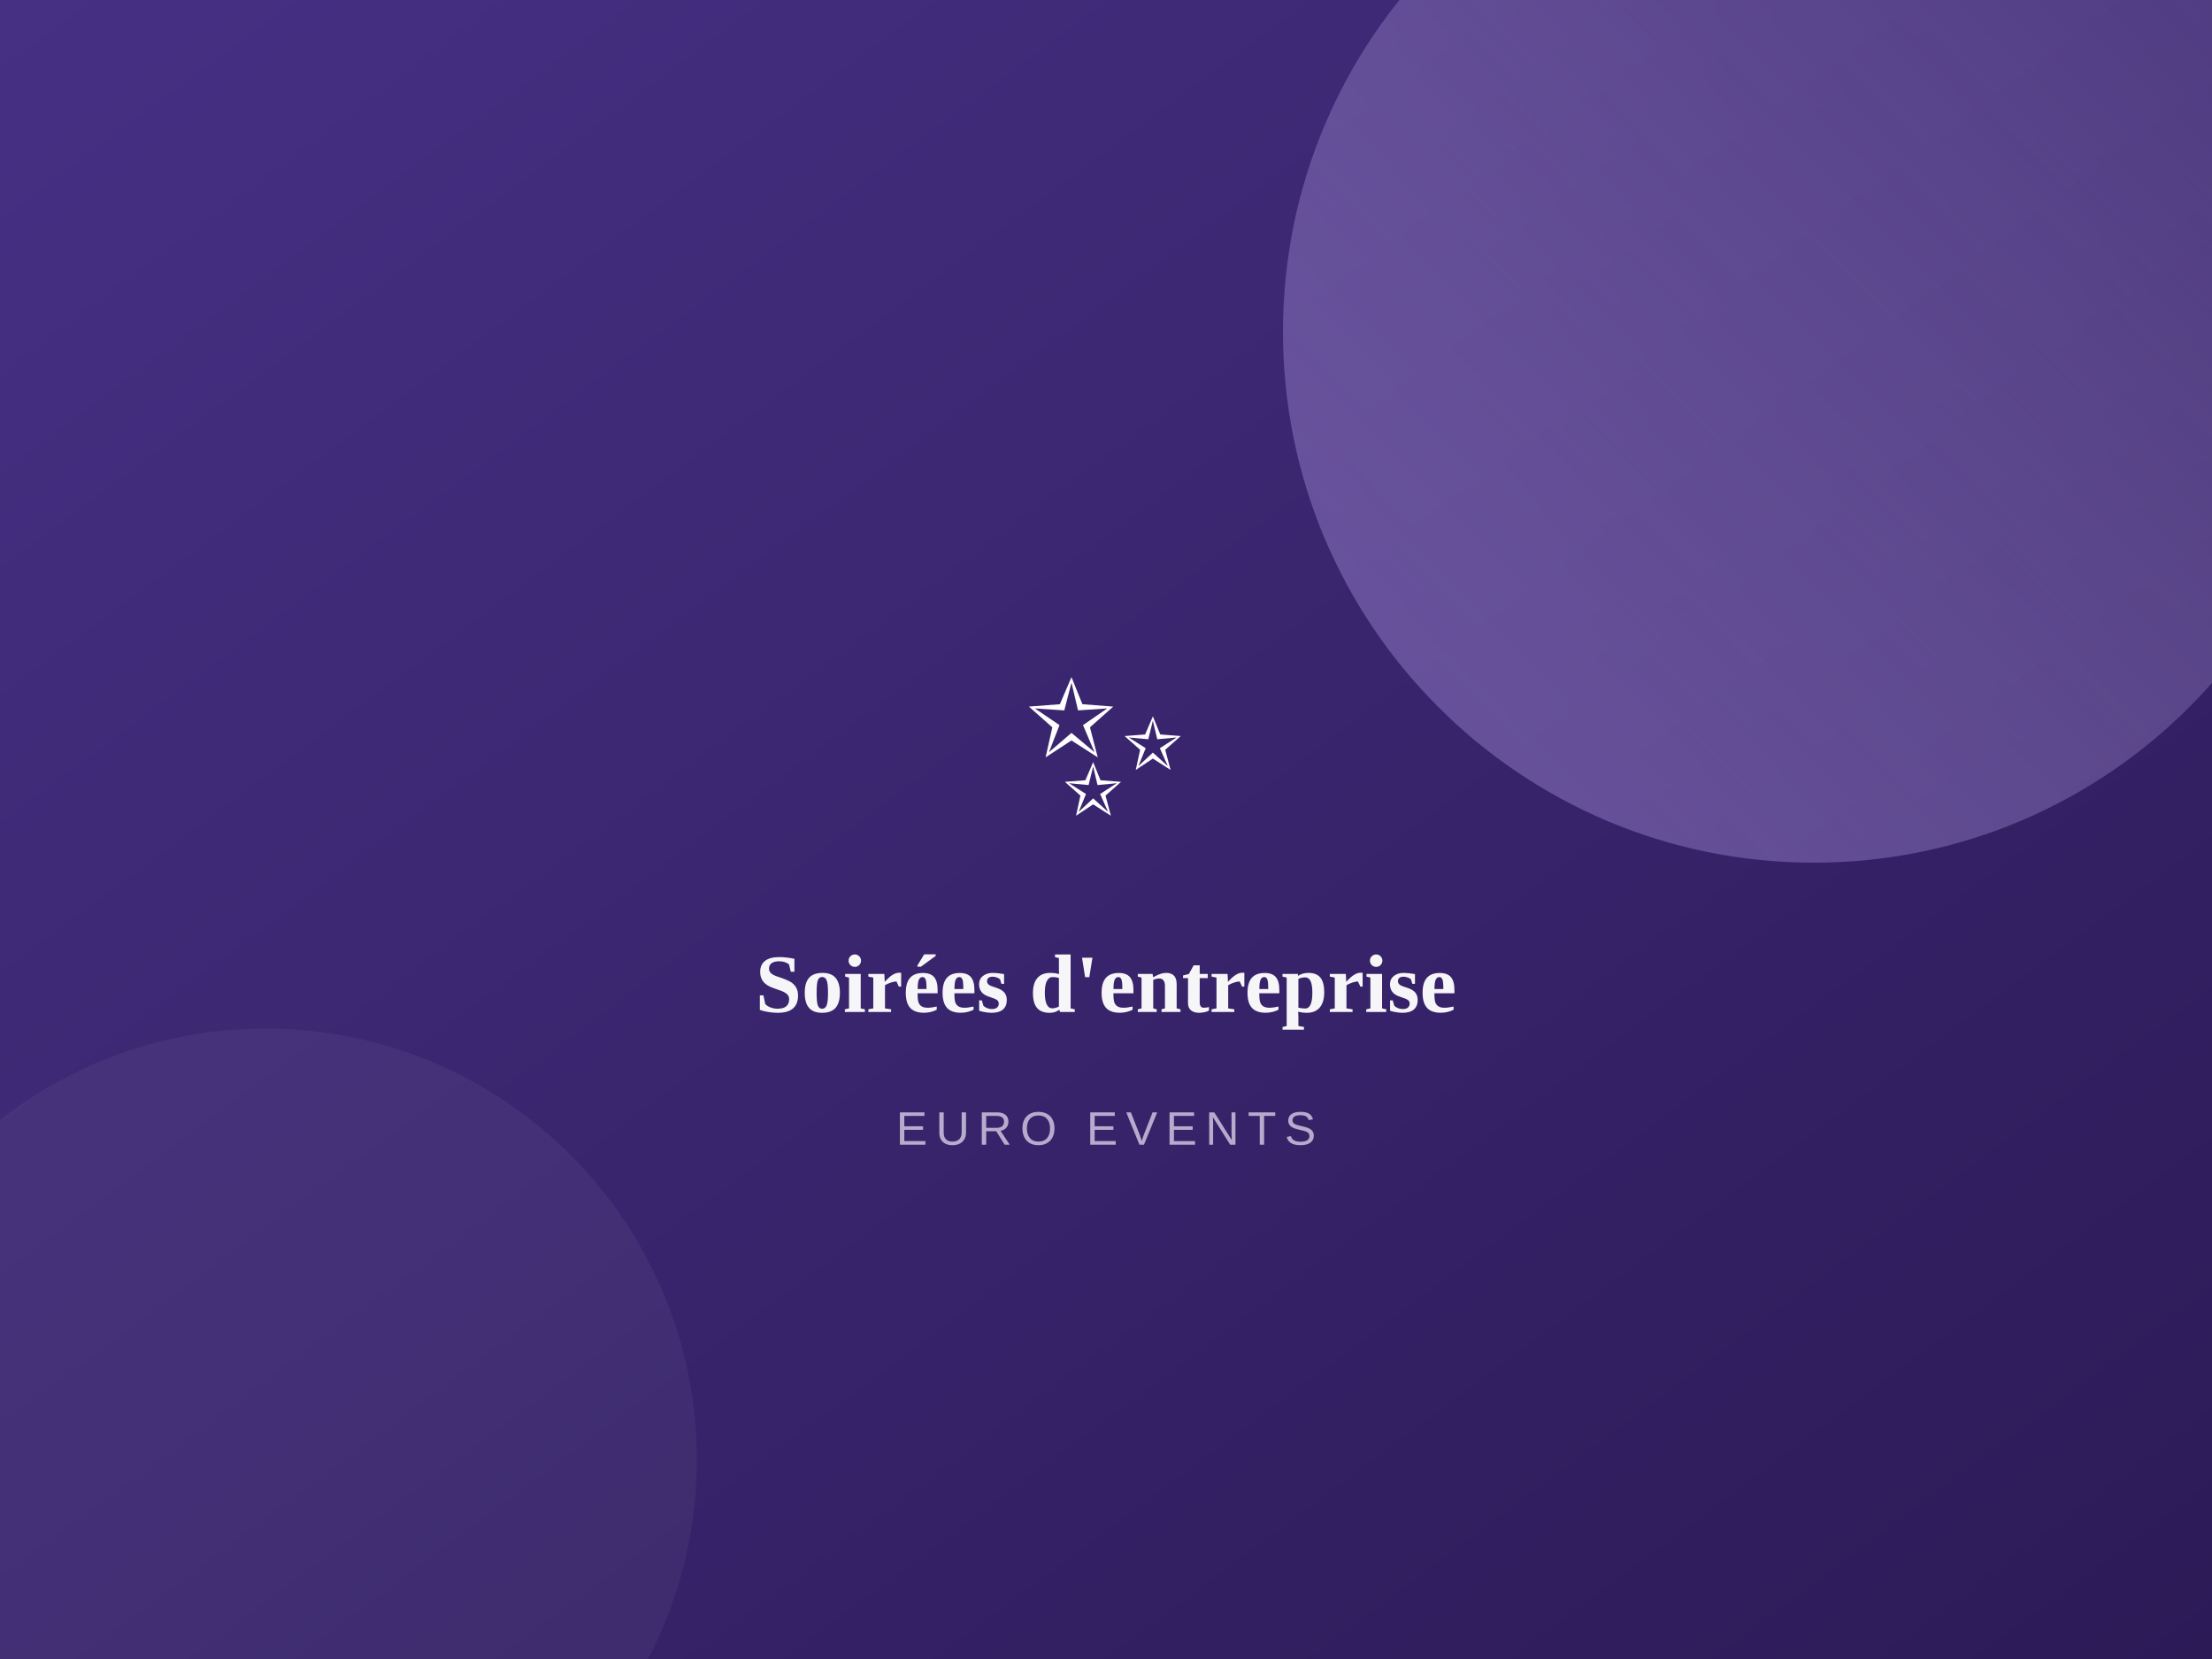
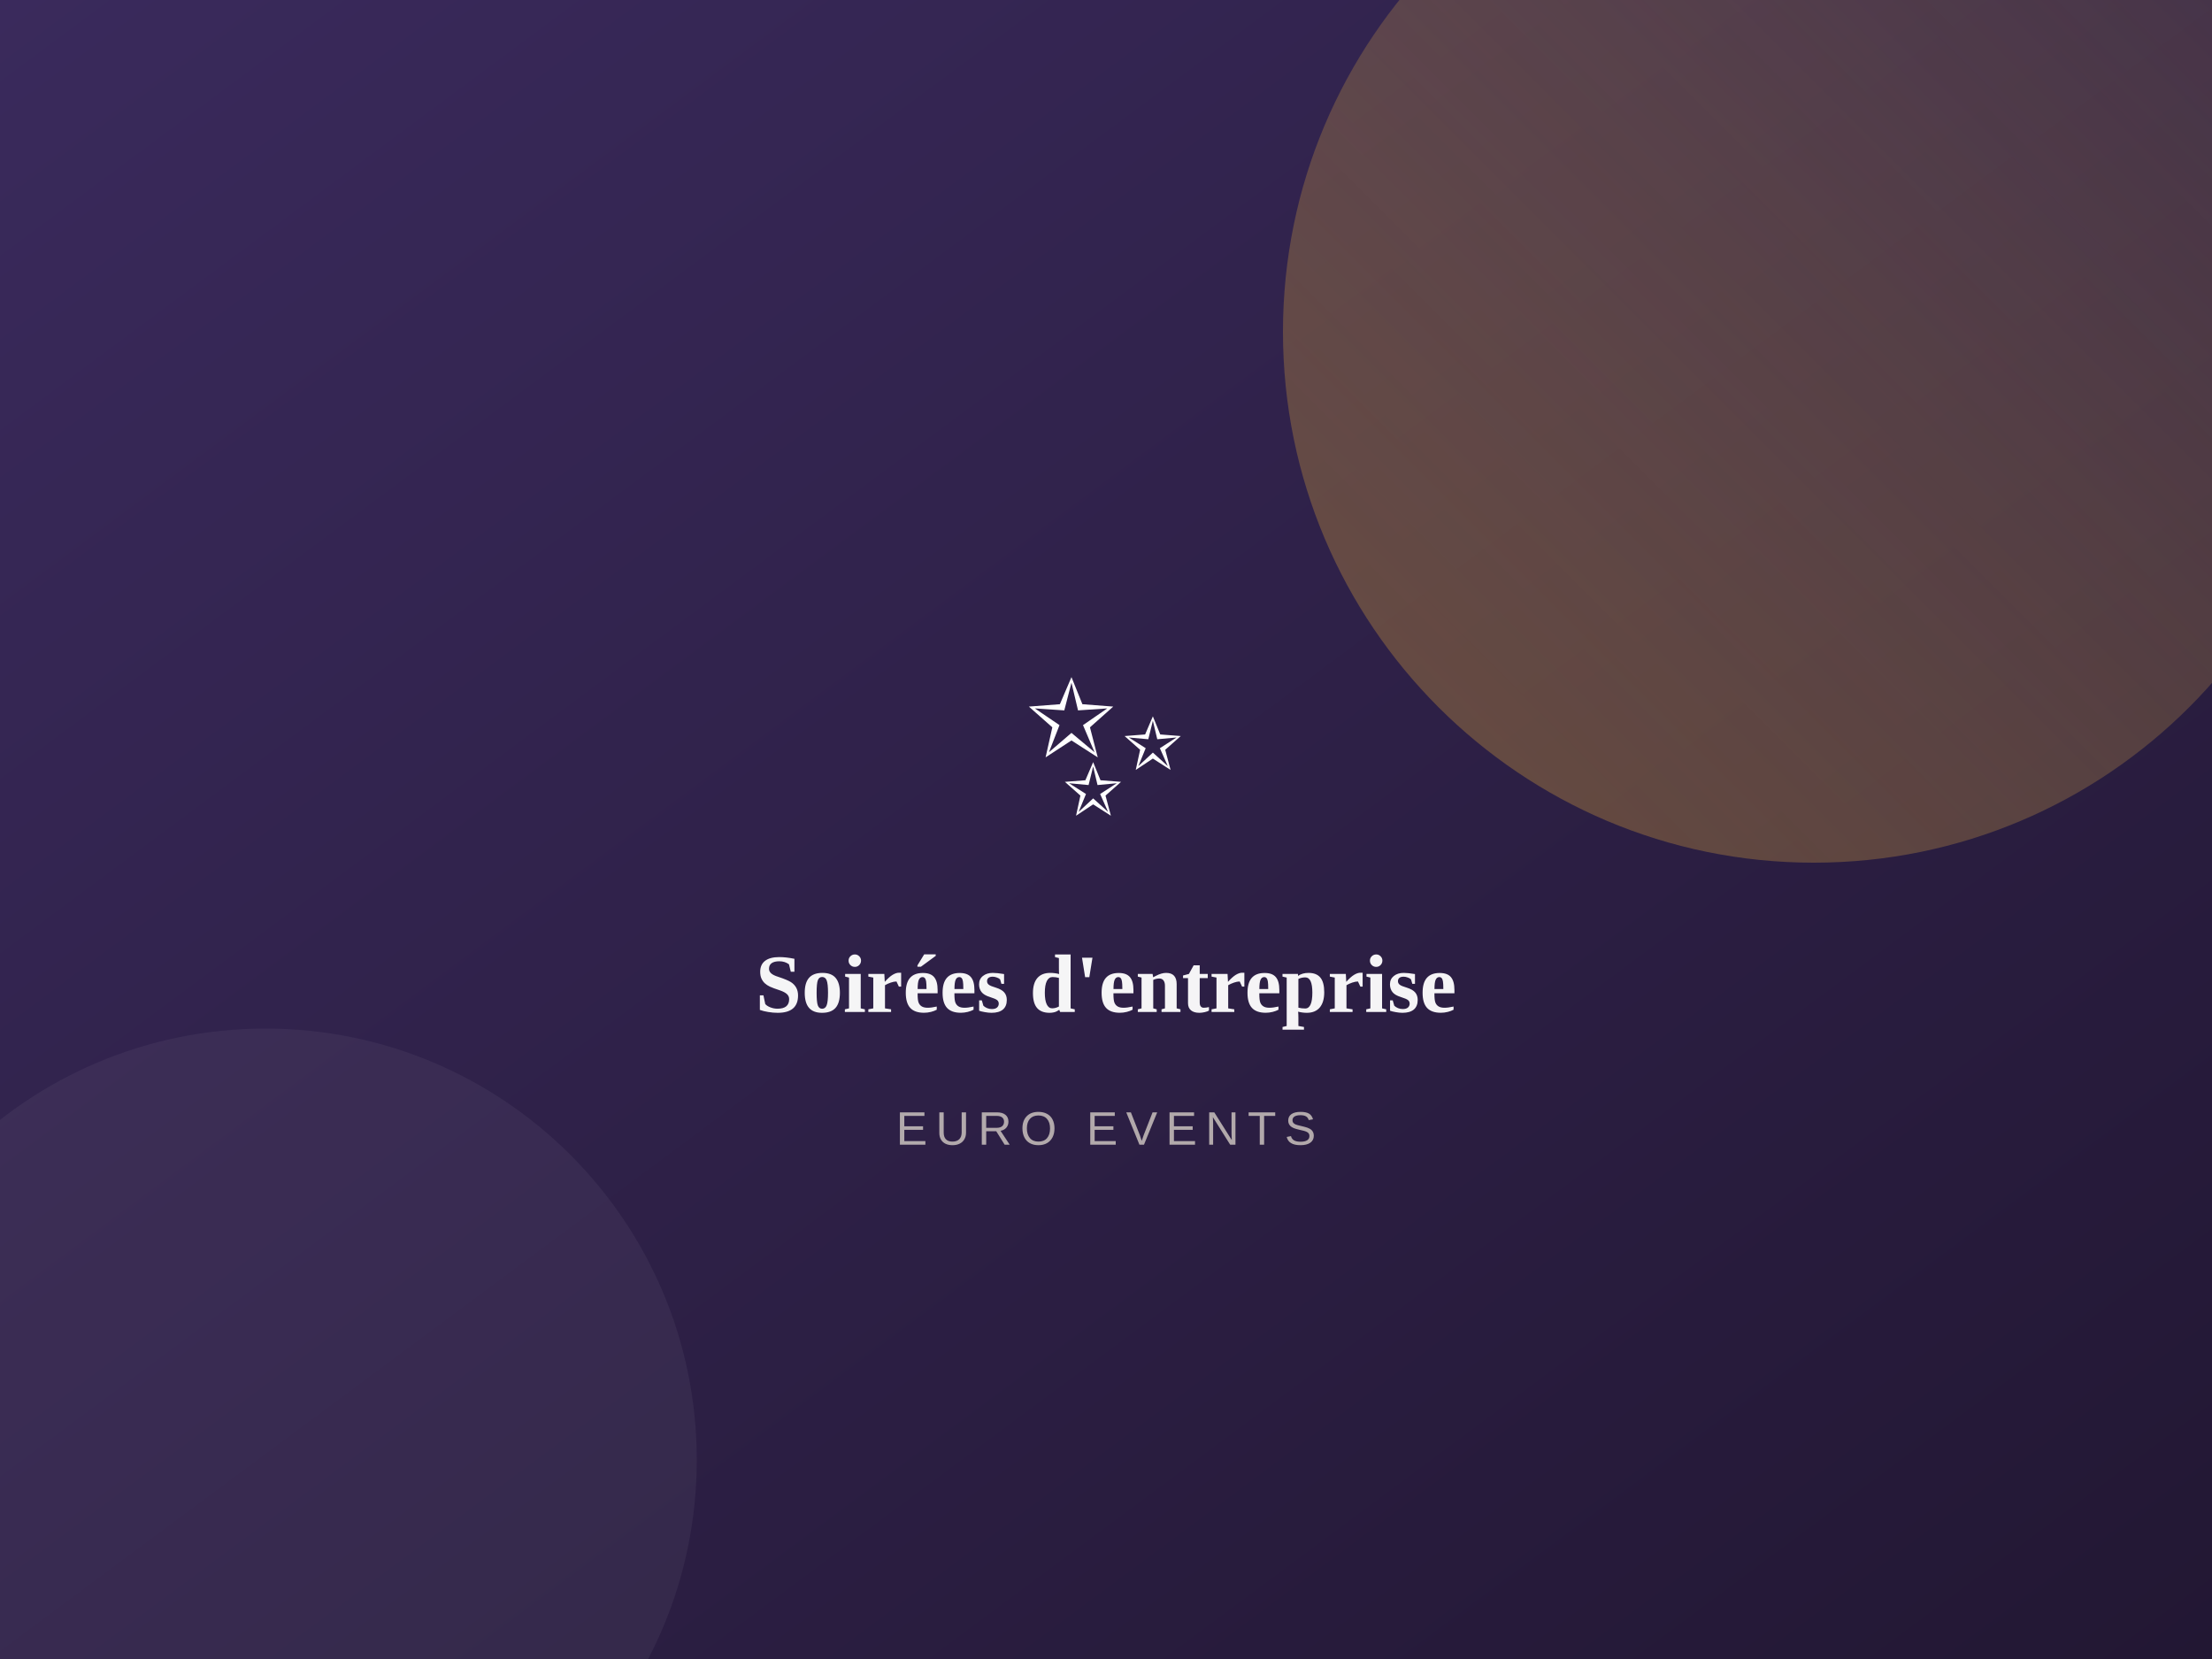
<svg xmlns="http://www.w3.org/2000/svg" width="800" height="600" viewBox="0 0 800 600" role="img" aria-label="Soirées d'entreprise">
  <defs>
-     <linearGradient id="gbh8umu" x1="0" y1="0" x2="1" y2="1">
-       <stop offset="0" stop-color="#463084" />
-       <stop offset="1" stop-color="#2c1a57" />
+     <linearGradient id="glagj0p" x1="0" y1="0" x2="1" y2="1">
+       <stop offset="0" stop-color="#3a2a5c" />
+       <stop offset="1" stop-color="#221733" />
    </linearGradient>
-     <linearGradient id="abh8umu" x1="0" y1="1" x2="1" y2="0">
-       <stop offset="0" stop-color="#9d82d6" stop-opacity="0.9" />
-       <stop offset="1" stop-color="#c9b8e8" stop-opacity="0.2" />
+     <linearGradient id="alagj0p" x1="0" y1="1" x2="1" y2="0">
+       <stop offset="0" stop-color="#a87c3a" stop-opacity="0.9" />
+       <stop offset="1" stop-color="#c49a52" stop-opacity="0.2" />
    </linearGradient>
  </defs>
-   <rect width="800" height="600" fill="url(#gbh8umu)" />
-   <circle cx="656" cy="120" r="192" fill="url(#abh8umu)" opacity="0.55" />
+   <rect width="800" height="600" fill="url(#glagj0p)" />
+   <circle cx="656" cy="120" r="192" fill="url(#alagj0p)" opacity="0.55" />
  <circle cx="96" cy="528" r="156" fill="#ffffff" opacity="0.05" />
  <g transform="translate(400, 300)" text-anchor="middle" fill="#ffffff" font-family="Georgia, 'Times New Roman', serif">
    <text y="-6" font-size="72">✨</text>
    <text y="66" font-size="30" font-weight="600" opacity="0.95">Soirées d'entreprise</text>
-     <text y="114" font-size="17" fill="#ece6f7" opacity="0.7" font-family="Arial, sans-serif" letter-spacing="3">EURO EVENTS</text>
+     <text y="114" font-size="17" fill="#ebe4d7" opacity="0.7" font-family="Arial, sans-serif" letter-spacing="3">EURO EVENTS</text>
  </g>
</svg>
